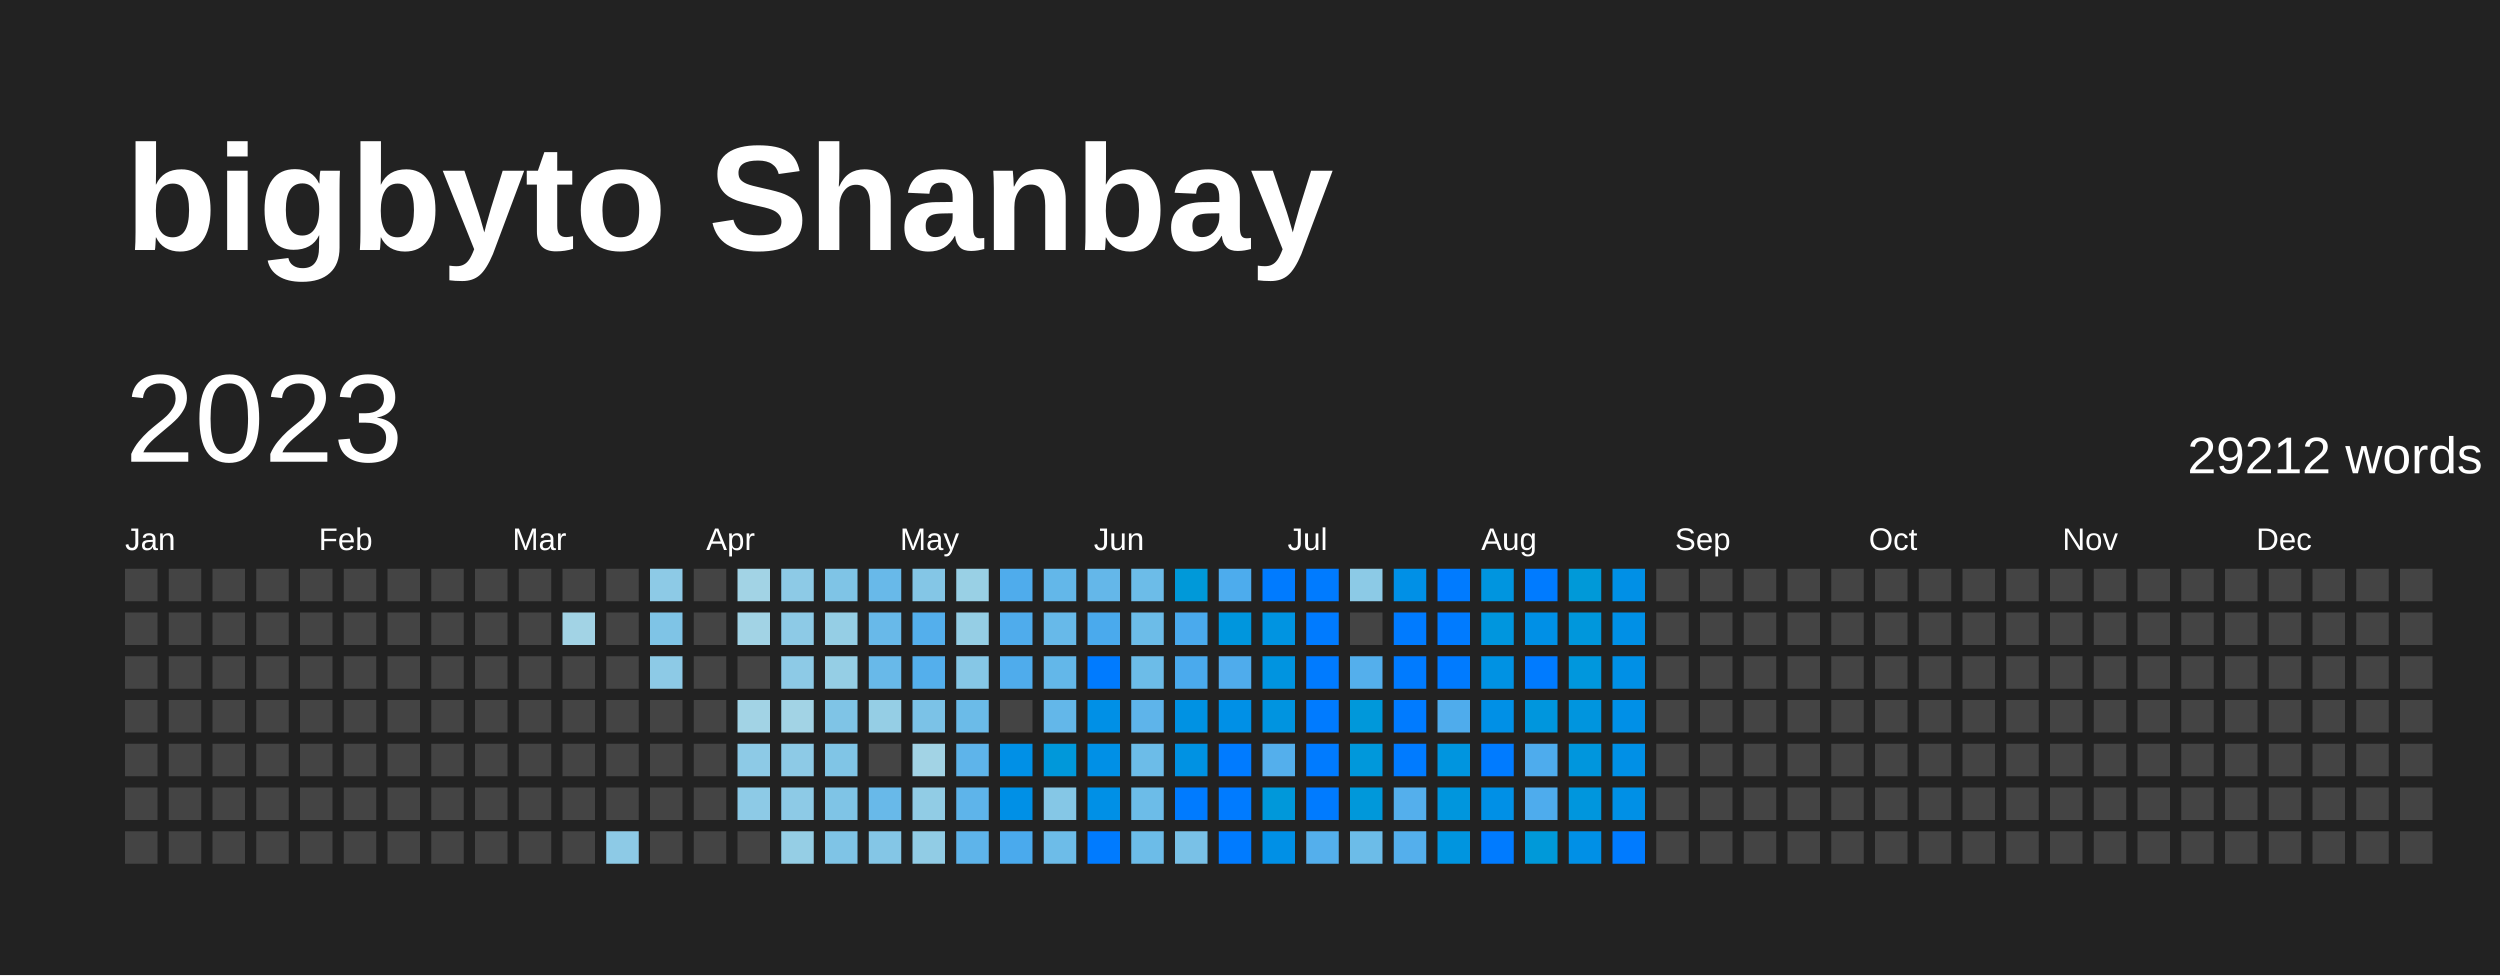
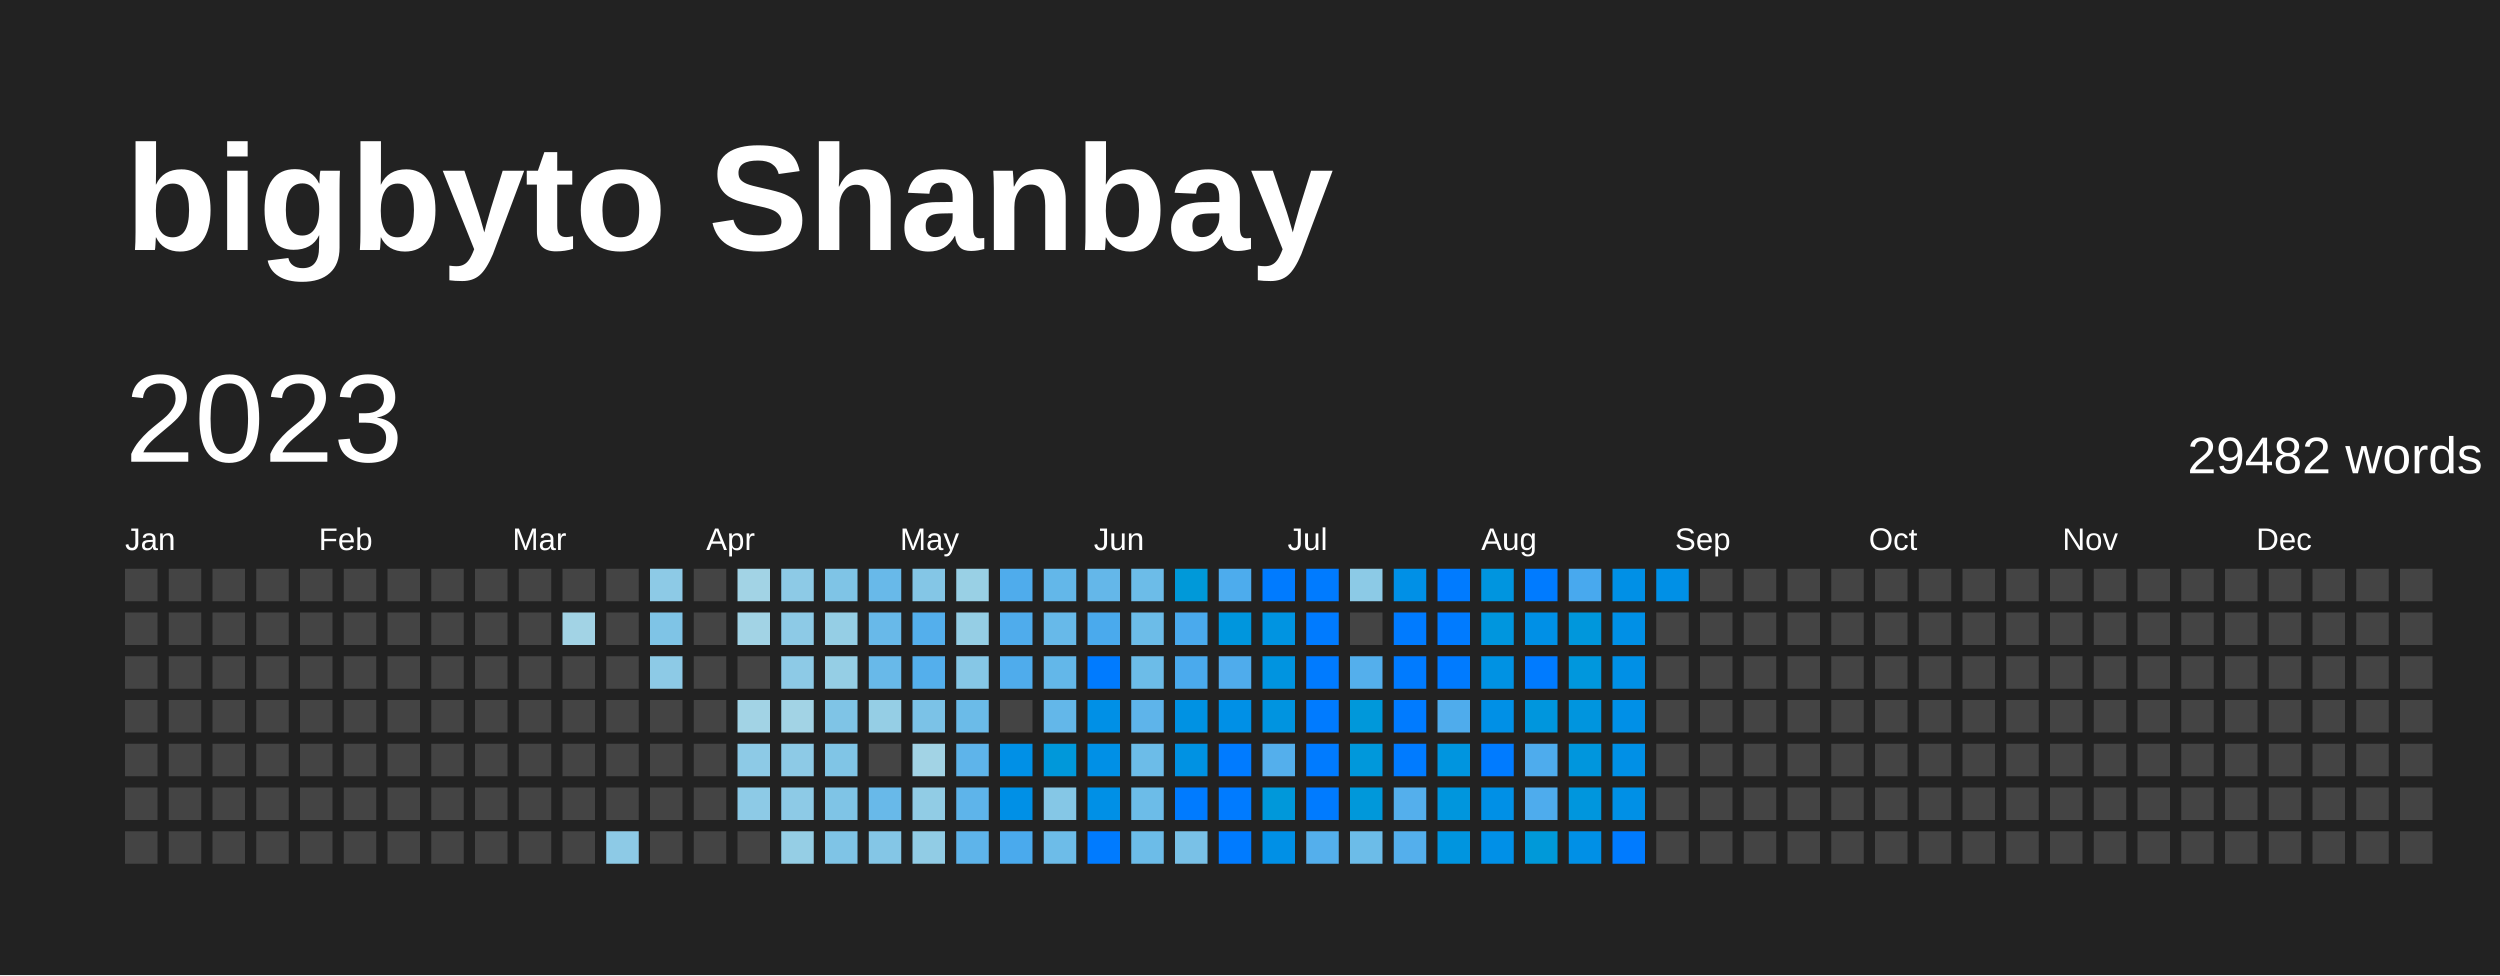
<svg xmlns="http://www.w3.org/2000/svg" baseProfile="full" height="78mm" version="1.1" viewBox="0,0,200,78" width="200mm">
  <defs />
  <rect fill="#222222" height="78" width="200" x="0" y="0" />
  <text fill="#FFFFFF" style="font-size:12px; font-family:Arial; font-weight:bold;" x="10" y="20">bigbyto Shanbay</text>
  <text dominant-baseline="hanging" fill="#FFFFFF" style="font-size:10.0px; font-family:Arial;" x="10" y="30">2023</text>
-   <text dominant-baseline="hanging" fill="#FFFFFF" style="font-size:4.125px; font-family:Arial;" x="175" y="35">29212 words</text>
+   <text dominant-baseline="hanging" fill="#FFFFFF" style="font-size:4.125px; font-family:Arial;" x="175" y="35">29482 words</text>
  <text fill="#FFFFFF" style="font-size:2.5px; font-family:Arial" x="10.0" y="44">Jan</text>
  <text fill="#FFFFFF" style="font-size:2.5px; font-family:Arial" x="25.5" y="44">Feb</text>
  <text fill="#FFFFFF" style="font-size:2.5px; font-family:Arial" x="41.0" y="44">Mar</text>
  <text fill="#FFFFFF" style="font-size:2.5px; font-family:Arial" x="56.5" y="44">Apr</text>
  <text fill="#FFFFFF" style="font-size:2.5px; font-family:Arial" x="72.0" y="44">May</text>
  <text fill="#FFFFFF" style="font-size:2.5px; font-family:Arial" x="87.5" y="44">Jun</text>
  <text fill="#FFFFFF" style="font-size:2.5px; font-family:Arial" x="103.0" y="44">Jul</text>
  <text fill="#FFFFFF" style="font-size:2.5px; font-family:Arial" x="118.5" y="44">Aug</text>
  <text fill="#FFFFFF" style="font-size:2.5px; font-family:Arial" x="134.0" y="44">Sep</text>
  <text fill="#FFFFFF" style="font-size:2.5px; font-family:Arial" x="149.5" y="44">Oct</text>
  <text fill="#FFFFFF" style="font-size:2.5px; font-family:Arial" x="165.0" y="44">Nov</text>
  <text fill="#FFFFFF" style="font-size:2.5px; font-family:Arial" x="180.5" y="44">Dec</text>
  <rect fill="#444444" height="2.6" width="2.6" x="10.0" y="45.5" />
  <rect fill="#444444" height="2.6" width="2.6" x="10.0" y="49.0" />
  <rect fill="#444444" height="2.6" width="2.6" x="10.0" y="52.5" />
  <rect fill="#444444" height="2.6" width="2.6" x="10.0" y="56.0" />
  <rect fill="#444444" height="2.6" width="2.6" x="10.0" y="59.5" />
  <rect fill="#444444" height="2.6" width="2.6" x="10.0" y="63.0" />
  <rect fill="#444444" height="2.6" width="2.6" x="10.0" y="66.5" />
  <rect fill="#444444" height="2.6" width="2.6" x="13.5" y="45.5" />
  <rect fill="#444444" height="2.6" width="2.6" x="13.5" y="49.0" />
  <rect fill="#444444" height="2.6" width="2.6" x="13.5" y="52.5" />
  <rect fill="#444444" height="2.6" width="2.6" x="13.5" y="56.0" />
  <rect fill="#444444" height="2.6" width="2.6" x="13.5" y="59.5" />
  <rect fill="#444444" height="2.6" width="2.6" x="13.5" y="63.0" />
  <rect fill="#444444" height="2.6" width="2.6" x="13.5" y="66.5" />
  <rect fill="#444444" height="2.6" width="2.6" x="17.0" y="45.5" />
  <rect fill="#444444" height="2.6" width="2.6" x="17.0" y="49.0" />
  <rect fill="#444444" height="2.6" width="2.6" x="17.0" y="52.5" />
  <rect fill="#444444" height="2.6" width="2.6" x="17.0" y="56.0" />
  <rect fill="#444444" height="2.6" width="2.6" x="17.0" y="59.5" />
  <rect fill="#444444" height="2.6" width="2.6" x="17.0" y="63.0" />
  <rect fill="#444444" height="2.6" width="2.6" x="17.0" y="66.5" />
  <rect fill="#444444" height="2.6" width="2.6" x="20.5" y="45.5" />
  <rect fill="#444444" height="2.6" width="2.6" x="20.5" y="49.0" />
  <rect fill="#444444" height="2.6" width="2.6" x="20.5" y="52.5" />
  <rect fill="#444444" height="2.6" width="2.6" x="20.5" y="56.0" />
  <rect fill="#444444" height="2.6" width="2.6" x="20.5" y="59.5" />
  <rect fill="#444444" height="2.6" width="2.6" x="20.5" y="63.0" />
  <rect fill="#444444" height="2.6" width="2.6" x="20.5" y="66.5" />
  <rect fill="#444444" height="2.6" width="2.6" x="24.0" y="45.5" />
  <rect fill="#444444" height="2.6" width="2.6" x="24.0" y="49.0" />
  <rect fill="#444444" height="2.6" width="2.6" x="24.0" y="52.5" />
  <rect fill="#444444" height="2.6" width="2.6" x="24.0" y="56.0" />
  <rect fill="#444444" height="2.6" width="2.6" x="24.0" y="59.5" />
  <rect fill="#444444" height="2.6" width="2.6" x="24.0" y="63.0" />
  <rect fill="#444444" height="2.6" width="2.6" x="24.0" y="66.5" />
  <rect fill="#444444" height="2.6" width="2.6" x="27.5" y="45.5" />
  <rect fill="#444444" height="2.6" width="2.6" x="27.5" y="49.0" />
  <rect fill="#444444" height="2.6" width="2.6" x="27.5" y="52.5" />
  <rect fill="#444444" height="2.6" width="2.6" x="27.5" y="56.0" />
  <rect fill="#444444" height="2.6" width="2.6" x="27.5" y="59.5" />
  <rect fill="#444444" height="2.6" width="2.6" x="27.5" y="63.0" />
  <rect fill="#444444" height="2.6" width="2.6" x="27.5" y="66.5" />
  <rect fill="#444444" height="2.6" width="2.6" x="31.0" y="45.5" />
  <rect fill="#444444" height="2.6" width="2.6" x="31.0" y="49.0" />
  <rect fill="#444444" height="2.6" width="2.6" x="31.0" y="52.5" />
  <rect fill="#444444" height="2.6" width="2.6" x="31.0" y="56.0" />
  <rect fill="#444444" height="2.6" width="2.6" x="31.0" y="59.5" />
  <rect fill="#444444" height="2.6" width="2.6" x="31.0" y="63.0" />
  <rect fill="#444444" height="2.6" width="2.6" x="31.0" y="66.5" />
  <rect fill="#444444" height="2.6" width="2.6" x="34.5" y="45.5" />
  <rect fill="#444444" height="2.6" width="2.6" x="34.5" y="49.0" />
  <rect fill="#444444" height="2.6" width="2.6" x="34.5" y="52.5" />
  <rect fill="#444444" height="2.6" width="2.6" x="34.5" y="56.0" />
  <rect fill="#444444" height="2.6" width="2.6" x="34.5" y="59.5" />
  <rect fill="#444444" height="2.6" width="2.6" x="34.5" y="63.0" />
  <rect fill="#444444" height="2.6" width="2.6" x="34.5" y="66.5" />
  <rect fill="#444444" height="2.6" width="2.6" x="38.0" y="45.5" />
  <rect fill="#444444" height="2.6" width="2.6" x="38.0" y="49.0" />
  <rect fill="#444444" height="2.6" width="2.6" x="38.0" y="52.5" />
  <rect fill="#444444" height="2.6" width="2.6" x="38.0" y="56.0" />
  <rect fill="#444444" height="2.6" width="2.6" x="38.0" y="59.5" />
  <rect fill="#444444" height="2.6" width="2.6" x="38.0" y="63.0" />
  <rect fill="#444444" height="2.6" width="2.6" x="38.0" y="66.5" />
  <rect fill="#444444" height="2.6" width="2.6" x="41.5" y="45.5" />
  <rect fill="#444444" height="2.6" width="2.6" x="41.5" y="49.0" />
  <rect fill="#444444" height="2.6" width="2.6" x="41.5" y="52.5" />
  <rect fill="#444444" height="2.6" width="2.6" x="41.5" y="56.0" />
  <rect fill="#444444" height="2.6" width="2.6" x="41.5" y="59.5" />
  <rect fill="#444444" height="2.6" width="2.6" x="41.5" y="63.0" />
  <rect fill="#444444" height="2.6" width="2.6" x="41.5" y="66.5" />
  <rect fill="#444444" height="2.6" width="2.6" x="45.0" y="45.5" />
  <rect fill="#a2d3e5" height="2.6" width="2.6" x="45.0" y="49.0" />
  <rect fill="#444444" height="2.6" width="2.6" x="45.0" y="52.5" />
  <rect fill="#444444" height="2.6" width="2.6" x="45.0" y="56.0" />
  <rect fill="#444444" height="2.6" width="2.6" x="45.0" y="59.5" />
  <rect fill="#444444" height="2.6" width="2.6" x="45.0" y="63.0" />
  <rect fill="#444444" height="2.6" width="2.6" x="45.0" y="66.5" />
  <rect fill="#444444" height="2.6" width="2.6" x="48.5" y="45.5" />
  <rect fill="#444444" height="2.6" width="2.6" x="48.5" y="49.0" />
  <rect fill="#444444" height="2.6" width="2.6" x="48.5" y="52.5" />
  <rect fill="#444444" height="2.6" width="2.6" x="48.5" y="56.0" />
  <rect fill="#444444" height="2.6" width="2.6" x="48.5" y="59.5" />
  <rect fill="#444444" height="2.6" width="2.6" x="48.5" y="63.0" />
  <rect fill="#8dcae6" height="2.6" width="2.6" x="48.5" y="66.5" />
  <rect fill="#8dcae6" height="2.6" width="2.6" x="52.0" y="45.5" />
  <rect fill="#7fc4e6" height="2.6" width="2.6" x="52.0" y="49.0" />
  <rect fill="#8dcae6" height="2.6" width="2.6" x="52.0" y="52.5" />
  <rect fill="#444444" height="2.6" width="2.6" x="52.0" y="56.0" />
  <rect fill="#444444" height="2.6" width="2.6" x="52.0" y="59.5" />
  <rect fill="#444444" height="2.6" width="2.6" x="52.0" y="63.0" />
  <rect fill="#444444" height="2.6" width="2.6" x="52.0" y="66.5" />
  <rect fill="#444444" height="2.6" width="2.6" x="55.5" y="45.5" />
  <rect fill="#444444" height="2.6" width="2.6" x="55.5" y="49.0" />
  <rect fill="#444444" height="2.6" width="2.6" x="55.5" y="52.5" />
  <rect fill="#444444" height="2.6" width="2.6" x="55.5" y="56.0" />
  <rect fill="#444444" height="2.6" width="2.6" x="55.5" y="59.5" />
  <rect fill="#444444" height="2.6" width="2.6" x="55.5" y="63.0" />
  <rect fill="#444444" height="2.6" width="2.6" x="55.5" y="66.5" />
  <rect fill="#a2d3e5" height="2.6" width="2.6" x="59.0" y="45.5" />
  <rect fill="#a2d3e5" height="2.6" width="2.6" x="59.0" y="49.0" />
  <rect fill="#444444" height="2.6" width="2.6" x="59.0" y="52.5" />
  <rect fill="#a2d3e5" height="2.6" width="2.6" x="59.0" y="56.0" />
  <rect fill="#8dcae6" height="2.6" width="2.6" x="59.0" y="59.5" />
  <rect fill="#8dcae6" height="2.6" width="2.6" x="59.0" y="63.0" />
  <rect fill="#444444" height="2.6" width="2.6" x="59.0" y="66.5" />
  <rect fill="#8dcae6" height="2.6" width="2.6" x="62.5" y="45.5" />
  <rect fill="#8dcae6" height="2.6" width="2.6" x="62.5" y="49.0" />
  <rect fill="#8dcae6" height="2.6" width="2.6" x="62.5" y="52.5" />
  <rect fill="#a2d3e5" height="2.6" width="2.6" x="62.5" y="56.0" />
  <rect fill="#8dcae6" height="2.6" width="2.6" x="62.5" y="59.5" />
  <rect fill="#8dcae6" height="2.6" width="2.6" x="62.5" y="63.0" />
  <rect fill="#95cee5" height="2.6" width="2.6" x="62.5" y="66.5" />
  <rect fill="#7fc4e6" height="2.6" width="2.6" x="66.0" y="45.5" />
  <rect fill="#95cee5" height="2.6" width="2.6" x="66.0" y="49.0" />
  <rect fill="#95cee5" height="2.6" width="2.6" x="66.0" y="52.5" />
  <rect fill="#7fc4e6" height="2.6" width="2.6" x="66.0" y="56.0" />
  <rect fill="#80c5e6" height="2.6" width="2.6" x="66.0" y="59.5" />
  <rect fill="#7fc4e6" height="2.6" width="2.6" x="66.0" y="63.0" />
  <rect fill="#7fc4e6" height="2.6" width="2.6" x="66.0" y="66.5" />
  <rect fill="#68b9e9" height="2.6" width="2.6" x="69.5" y="45.5" />
  <rect fill="#68b9e9" height="2.6" width="2.6" x="69.5" y="49.0" />
  <rect fill="#68b9e9" height="2.6" width="2.6" x="69.5" y="52.5" />
  <rect fill="#95cee5" height="2.6" width="2.6" x="69.5" y="56.0" />
  <rect fill="#444444" height="2.6" width="2.6" x="69.5" y="59.5" />
  <rect fill="#68b9e9" height="2.6" width="2.6" x="69.5" y="63.0" />
  <rect fill="#84c6e6" height="2.6" width="2.6" x="69.5" y="66.5" />
  <rect fill="#84c6e6" height="2.6" width="2.6" x="73.0" y="45.5" />
  <rect fill="#54afec" height="2.6" width="2.6" x="73.0" y="49.0" />
  <rect fill="#54afec" height="2.6" width="2.6" x="73.0" y="52.5" />
  <rect fill="#7bc2e7" height="2.6" width="2.6" x="73.0" y="56.0" />
  <rect fill="#a2d3e5" height="2.6" width="2.6" x="73.0" y="59.5" />
  <rect fill="#91cce5" height="2.6" width="2.6" x="73.0" y="63.0" />
  <rect fill="#91cce5" height="2.6" width="2.6" x="73.0" y="66.5" />
  <rect fill="#99d0e5" height="2.6" width="2.6" x="76.5" y="45.5" />
  <rect fill="#95cee5" height="2.6" width="2.6" x="76.5" y="49.0" />
  <rect fill="#86c7e6" height="2.6" width="2.6" x="76.5" y="52.5" />
  <rect fill="#6bbbe8" height="2.6" width="2.6" x="76.5" y="56.0" />
  <rect fill="#5eb4ea" height="2.6" width="2.6" x="76.5" y="59.5" />
  <rect fill="#5eb4ea" height="2.6" width="2.6" x="76.5" y="63.0" />
  <rect fill="#5eb4ea" height="2.6" width="2.6" x="76.5" y="66.5" />
  <rect fill="#4facec" height="2.6" width="2.6" x="80.0" y="45.5" />
  <rect fill="#4facec" height="2.6" width="2.6" x="80.0" y="49.0" />
  <rect fill="#4facec" height="2.6" width="2.6" x="80.0" y="52.5" />
  <rect fill="#444444" height="2.6" width="2.6" x="80.0" y="56.0" />
  <rect fill="#0090e6" height="2.6" width="2.6" x="80.0" y="59.5" />
  <rect fill="#0090e6" height="2.6" width="2.6" x="80.0" y="63.0" />
  <rect fill="#4aaaed" height="2.6" width="2.6" x="80.0" y="66.5" />
  <rect fill="#63b7e9" height="2.6" width="2.6" x="83.5" y="45.5" />
  <rect fill="#67b9e9" height="2.6" width="2.6" x="83.5" y="49.0" />
  <rect fill="#63b7e9" height="2.6" width="2.6" x="83.5" y="52.5" />
  <rect fill="#63b7e9" height="2.6" width="2.6" x="83.5" y="56.0" />
  <rect fill="#0098da" height="2.6" width="2.6" x="83.5" y="59.5" />
  <rect fill="#85c7e6" height="2.6" width="2.6" x="83.5" y="63.0" />
  <rect fill="#6dbce8" height="2.6" width="2.6" x="83.5" y="66.5" />
  <rect fill="#64b7e9" height="2.6" width="2.6" x="87.0" y="45.5" />
  <rect fill="#4aaaed" height="2.6" width="2.6" x="87.0" y="49.0" />
  <rect fill="#007BFF" height="2.6" width="2.6" x="87.0" y="52.5" />
  <rect fill="#0090e6" height="2.6" width="2.6" x="87.0" y="56.0" />
  <rect fill="#0090e6" height="2.6" width="2.6" x="87.0" y="59.5" />
  <rect fill="#0090e6" height="2.6" width="2.6" x="87.0" y="63.0" />
  <rect fill="#007BFF" height="2.6" width="2.6" x="87.0" y="66.5" />
  <rect fill="#6cbce8" height="2.6" width="2.6" x="90.5" y="45.5" />
  <rect fill="#6cbce8" height="2.6" width="2.6" x="90.5" y="49.0" />
  <rect fill="#6cbce8" height="2.6" width="2.6" x="90.5" y="52.5" />
  <rect fill="#5eb4ea" height="2.6" width="2.6" x="90.5" y="56.0" />
  <rect fill="#6cbce8" height="2.6" width="2.6" x="90.5" y="59.5" />
  <rect fill="#6cbce8" height="2.6" width="2.6" x="90.5" y="63.0" />
  <rect fill="#6cbce8" height="2.6" width="2.6" x="90.5" y="66.5" />
  <rect fill="#0099d9" height="2.6" width="2.6" x="94.0" y="45.5" />
  <rect fill="#4aaaed" height="2.6" width="2.6" x="94.0" y="49.0" />
  <rect fill="#4aaaed" height="2.6" width="2.6" x="94.0" y="52.5" />
  <rect fill="#0092e3" height="2.6" width="2.6" x="94.0" y="56.0" />
  <rect fill="#0092e3" height="2.6" width="2.6" x="94.0" y="59.5" />
  <rect fill="#007BFF" height="2.6" width="2.6" x="94.0" y="63.0" />
  <rect fill="#79c1e7" height="2.6" width="2.6" x="94.0" y="66.5" />
  <rect fill="#4daced" height="2.6" width="2.6" x="97.5" y="45.5" />
  <rect fill="#0096dd" height="2.6" width="2.6" x="97.5" y="49.0" />
  <rect fill="#4facec" height="2.6" width="2.6" x="97.5" y="52.5" />
  <rect fill="#0090e6" height="2.6" width="2.6" x="97.5" y="56.0" />
  <rect fill="#007BFF" height="2.6" width="2.6" x="97.5" y="59.5" />
  <rect fill="#007BFF" height="2.6" width="2.6" x="97.5" y="63.0" />
  <rect fill="#007BFF" height="2.6" width="2.6" x="97.5" y="66.5" />
  <rect fill="#007BFF" height="2.6" width="2.6" x="101.0" y="45.5" />
  <rect fill="#0094e1" height="2.6" width="2.6" x="101.0" y="49.0" />
  <rect fill="#0094e0" height="2.6" width="2.6" x="101.0" y="52.5" />
  <rect fill="#0094e0" height="2.6" width="2.6" x="101.0" y="56.0" />
  <rect fill="#54afec" height="2.6" width="2.6" x="101.0" y="59.5" />
  <rect fill="#0098da" height="2.6" width="2.6" x="101.0" y="63.0" />
  <rect fill="#0090e6" height="2.6" width="2.6" x="101.0" y="66.5" />
  <rect fill="#007BFF" height="2.6" width="2.6" x="104.5" y="45.5" />
  <rect fill="#007BFF" height="2.6" width="2.6" x="104.5" y="49.0" />
  <rect fill="#007BFF" height="2.6" width="2.6" x="104.5" y="52.5" />
  <rect fill="#007BFF" height="2.6" width="2.6" x="104.5" y="56.0" />
  <rect fill="#007BFF" height="2.6" width="2.6" x="104.5" y="59.5" />
  <rect fill="#007BFF" height="2.6" width="2.6" x="104.5" y="63.0" />
  <rect fill="#54afec" height="2.6" width="2.6" x="104.5" y="66.5" />
  <rect fill="#8ccae6" height="2.6" width="2.6" x="108.0" y="45.5" />
  <rect fill="#444444" height="2.6" width="2.6" x="108.0" y="49.0" />
  <rect fill="#54afec" height="2.6" width="2.6" x="108.0" y="52.5" />
  <rect fill="#0098da" height="2.6" width="2.6" x="108.0" y="56.0" />
  <rect fill="#0098db" height="2.6" width="2.6" x="108.0" y="59.5" />
  <rect fill="#0098da" height="2.6" width="2.6" x="108.0" y="63.0" />
  <rect fill="#6cbce8" height="2.6" width="2.6" x="108.0" y="66.5" />
  <rect fill="#0090e6" height="2.6" width="2.6" x="111.5" y="45.5" />
  <rect fill="#007BFF" height="2.6" width="2.6" x="111.5" y="49.0" />
  <rect fill="#007BFF" height="2.6" width="2.6" x="111.5" y="52.5" />
  <rect fill="#007BFF" height="2.6" width="2.6" x="111.5" y="56.0" />
  <rect fill="#007BFF" height="2.6" width="2.6" x="111.5" y="59.5" />
  <rect fill="#54afec" height="2.6" width="2.6" x="111.5" y="63.0" />
  <rect fill="#54afec" height="2.6" width="2.6" x="111.5" y="66.5" />
  <rect fill="#007BFF" height="2.6" width="2.6" x="115.0" y="45.5" />
  <rect fill="#007BFF" height="2.6" width="2.6" x="115.0" y="49.0" />
  <rect fill="#007BFF" height="2.6" width="2.6" x="115.0" y="52.5" />
  <rect fill="#4facec" height="2.6" width="2.6" x="115.0" y="56.0" />
  <rect fill="#0095df" height="2.6" width="2.6" x="115.0" y="59.5" />
  <rect fill="#0096dd" height="2.6" width="2.6" x="115.0" y="63.0" />
  <rect fill="#0095df" height="2.6" width="2.6" x="115.0" y="66.5" />
  <rect fill="#0095df" height="2.6" width="2.6" x="118.5" y="45.5" />
  <rect fill="#0096de" height="2.6" width="2.6" x="118.5" y="49.0" />
  <rect fill="#0092e3" height="2.6" width="2.6" x="118.5" y="52.5" />
  <rect fill="#0090e6" height="2.6" width="2.6" x="118.5" y="56.0" />
  <rect fill="#007BFF" height="2.6" width="2.6" x="118.5" y="59.5" />
  <rect fill="#0090e6" height="2.6" width="2.6" x="118.5" y="63.0" />
-   <rect fill="#007BFF" height="2.6" width="2.6" x="118.5" y="66.5" />
+   <rect fill="#0090e7" height="2.6" width="2.6" x="118.5" y="66.5" />
  <rect fill="#007BFF" height="2.6" width="2.6" x="122.0" y="45.5" />
  <rect fill="#0090e6" height="2.6" width="2.6" x="122.0" y="49.0" />
  <rect fill="#007BFF" height="2.6" width="2.6" x="122.0" y="52.5" />
  <rect fill="#0096dd" height="2.6" width="2.6" x="122.0" y="56.0" />
  <rect fill="#4eaced" height="2.6" width="2.6" x="122.0" y="59.5" />
  <rect fill="#4eaced" height="2.6" width="2.6" x="122.0" y="63.0" />
  <rect fill="#0099d9" height="2.6" width="2.6" x="122.0" y="66.5" />
-   <rect fill="#0099d8" height="2.6" width="2.6" x="125.5" y="45.5" />
+   <rect fill="#48a9ee" height="2.6" width="2.6" x="125.5" y="45.5" />
  <rect fill="#0097dc" height="2.6" width="2.6" x="125.5" y="49.0" />
  <rect fill="#0097dd" height="2.6" width="2.6" x="125.5" y="52.5" />
  <rect fill="#0095de" height="2.6" width="2.6" x="125.5" y="56.0" />
  <rect fill="#0096dd" height="2.6" width="2.6" x="125.5" y="59.5" />
  <rect fill="#0096dd" height="2.6" width="2.6" x="125.5" y="63.0" />
  <rect fill="#0090e6" height="2.6" width="2.6" x="125.5" y="66.5" />
  <rect fill="#0090e6" height="2.6" width="2.6" x="129.0" y="45.5" />
  <rect fill="#0090e6" height="2.6" width="2.6" x="129.0" y="49.0" />
  <rect fill="#0090e6" height="2.6" width="2.6" x="129.0" y="52.5" />
  <rect fill="#0090e7" height="2.6" width="2.6" x="129.0" y="56.0" />
  <rect fill="#0090e6" height="2.6" width="2.6" x="129.0" y="59.5" />
  <rect fill="#0090e6" height="2.6" width="2.6" x="129.0" y="63.0" />
  <rect fill="#007BFF" height="2.6" width="2.6" x="129.0" y="66.5" />
-   <rect fill="#444444" height="2.6" width="2.6" x="132.5" y="45.5" />
+   <rect fill="#0090e6" height="2.6" width="2.6" x="132.5" y="45.5" />
  <rect fill="#444444" height="2.6" width="2.6" x="132.5" y="49.0" />
  <rect fill="#444444" height="2.6" width="2.6" x="132.5" y="52.5" />
  <rect fill="#444444" height="2.6" width="2.6" x="132.5" y="56.0" />
  <rect fill="#444444" height="2.6" width="2.6" x="132.5" y="59.5" />
  <rect fill="#444444" height="2.6" width="2.6" x="132.5" y="63.0" />
  <rect fill="#444444" height="2.6" width="2.6" x="132.5" y="66.5" />
  <rect fill="#444444" height="2.6" width="2.6" x="136.0" y="45.5" />
  <rect fill="#444444" height="2.6" width="2.6" x="136.0" y="49.0" />
  <rect fill="#444444" height="2.6" width="2.6" x="136.0" y="52.5" />
  <rect fill="#444444" height="2.6" width="2.6" x="136.0" y="56.0" />
  <rect fill="#444444" height="2.6" width="2.6" x="136.0" y="59.5" />
  <rect fill="#444444" height="2.6" width="2.6" x="136.0" y="63.0" />
  <rect fill="#444444" height="2.6" width="2.6" x="136.0" y="66.5" />
  <rect fill="#444444" height="2.6" width="2.6" x="139.5" y="45.5" />
  <rect fill="#444444" height="2.6" width="2.6" x="139.5" y="49.0" />
  <rect fill="#444444" height="2.6" width="2.6" x="139.5" y="52.5" />
  <rect fill="#444444" height="2.6" width="2.6" x="139.5" y="56.0" />
  <rect fill="#444444" height="2.6" width="2.6" x="139.5" y="59.5" />
  <rect fill="#444444" height="2.6" width="2.6" x="139.5" y="63.0" />
  <rect fill="#444444" height="2.6" width="2.6" x="139.5" y="66.5" />
  <rect fill="#444444" height="2.6" width="2.6" x="143.0" y="45.5" />
  <rect fill="#444444" height="2.6" width="2.6" x="143.0" y="49.0" />
  <rect fill="#444444" height="2.6" width="2.6" x="143.0" y="52.5" />
  <rect fill="#444444" height="2.6" width="2.6" x="143.0" y="56.0" />
  <rect fill="#444444" height="2.6" width="2.6" x="143.0" y="59.5" />
  <rect fill="#444444" height="2.6" width="2.6" x="143.0" y="63.0" />
  <rect fill="#444444" height="2.6" width="2.6" x="143.0" y="66.5" />
  <rect fill="#444444" height="2.6" width="2.6" x="146.5" y="45.5" />
  <rect fill="#444444" height="2.6" width="2.6" x="146.5" y="49.0" />
  <rect fill="#444444" height="2.6" width="2.6" x="146.5" y="52.5" />
  <rect fill="#444444" height="2.6" width="2.6" x="146.5" y="56.0" />
  <rect fill="#444444" height="2.6" width="2.6" x="146.5" y="59.5" />
  <rect fill="#444444" height="2.6" width="2.6" x="146.5" y="63.0" />
  <rect fill="#444444" height="2.6" width="2.6" x="146.5" y="66.5" />
  <rect fill="#444444" height="2.6" width="2.6" x="150.0" y="45.5" />
  <rect fill="#444444" height="2.6" width="2.6" x="150.0" y="49.0" />
  <rect fill="#444444" height="2.6" width="2.6" x="150.0" y="52.5" />
  <rect fill="#444444" height="2.6" width="2.6" x="150.0" y="56.0" />
  <rect fill="#444444" height="2.6" width="2.6" x="150.0" y="59.5" />
  <rect fill="#444444" height="2.6" width="2.6" x="150.0" y="63.0" />
  <rect fill="#444444" height="2.6" width="2.6" x="150.0" y="66.5" />
  <rect fill="#444444" height="2.6" width="2.6" x="153.5" y="45.5" />
  <rect fill="#444444" height="2.6" width="2.6" x="153.5" y="49.0" />
  <rect fill="#444444" height="2.6" width="2.6" x="153.5" y="52.5" />
  <rect fill="#444444" height="2.6" width="2.6" x="153.5" y="56.0" />
  <rect fill="#444444" height="2.6" width="2.6" x="153.5" y="59.5" />
  <rect fill="#444444" height="2.6" width="2.6" x="153.5" y="63.0" />
  <rect fill="#444444" height="2.6" width="2.6" x="153.5" y="66.5" />
  <rect fill="#444444" height="2.6" width="2.6" x="157.0" y="45.5" />
  <rect fill="#444444" height="2.6" width="2.6" x="157.0" y="49.0" />
  <rect fill="#444444" height="2.6" width="2.6" x="157.0" y="52.5" />
  <rect fill="#444444" height="2.6" width="2.6" x="157.0" y="56.0" />
  <rect fill="#444444" height="2.6" width="2.6" x="157.0" y="59.5" />
  <rect fill="#444444" height="2.6" width="2.6" x="157.0" y="63.0" />
  <rect fill="#444444" height="2.6" width="2.6" x="157.0" y="66.5" />
  <rect fill="#444444" height="2.6" width="2.6" x="160.5" y="45.5" />
  <rect fill="#444444" height="2.6" width="2.6" x="160.5" y="49.0" />
  <rect fill="#444444" height="2.6" width="2.6" x="160.5" y="52.5" />
  <rect fill="#444444" height="2.6" width="2.6" x="160.5" y="56.0" />
  <rect fill="#444444" height="2.6" width="2.6" x="160.5" y="59.5" />
  <rect fill="#444444" height="2.6" width="2.6" x="160.5" y="63.0" />
  <rect fill="#444444" height="2.6" width="2.6" x="160.5" y="66.5" />
  <rect fill="#444444" height="2.6" width="2.6" x="164.0" y="45.5" />
  <rect fill="#444444" height="2.6" width="2.6" x="164.0" y="49.0" />
  <rect fill="#444444" height="2.6" width="2.6" x="164.0" y="52.5" />
  <rect fill="#444444" height="2.6" width="2.6" x="164.0" y="56.0" />
  <rect fill="#444444" height="2.6" width="2.6" x="164.0" y="59.5" />
  <rect fill="#444444" height="2.6" width="2.6" x="164.0" y="63.0" />
  <rect fill="#444444" height="2.6" width="2.6" x="164.0" y="66.5" />
  <rect fill="#444444" height="2.6" width="2.6" x="167.5" y="45.5" />
  <rect fill="#444444" height="2.6" width="2.6" x="167.5" y="49.0" />
  <rect fill="#444444" height="2.6" width="2.6" x="167.5" y="52.5" />
  <rect fill="#444444" height="2.6" width="2.6" x="167.5" y="56.0" />
  <rect fill="#444444" height="2.6" width="2.6" x="167.5" y="59.5" />
  <rect fill="#444444" height="2.6" width="2.6" x="167.5" y="63.0" />
  <rect fill="#444444" height="2.6" width="2.6" x="167.5" y="66.5" />
  <rect fill="#444444" height="2.6" width="2.6" x="171.0" y="45.5" />
  <rect fill="#444444" height="2.6" width="2.6" x="171.0" y="49.0" />
  <rect fill="#444444" height="2.6" width="2.6" x="171.0" y="52.5" />
  <rect fill="#444444" height="2.6" width="2.6" x="171.0" y="56.0" />
  <rect fill="#444444" height="2.6" width="2.6" x="171.0" y="59.5" />
  <rect fill="#444444" height="2.6" width="2.6" x="171.0" y="63.0" />
  <rect fill="#444444" height="2.6" width="2.6" x="171.0" y="66.5" />
  <rect fill="#444444" height="2.6" width="2.6" x="174.5" y="45.5" />
  <rect fill="#444444" height="2.6" width="2.6" x="174.5" y="49.0" />
  <rect fill="#444444" height="2.6" width="2.6" x="174.5" y="52.5" />
  <rect fill="#444444" height="2.6" width="2.6" x="174.5" y="56.0" />
  <rect fill="#444444" height="2.6" width="2.6" x="174.5" y="59.5" />
  <rect fill="#444444" height="2.6" width="2.6" x="174.5" y="63.0" />
  <rect fill="#444444" height="2.6" width="2.6" x="174.5" y="66.5" />
  <rect fill="#444444" height="2.6" width="2.6" x="178.0" y="45.5" />
  <rect fill="#444444" height="2.6" width="2.6" x="178.0" y="49.0" />
  <rect fill="#444444" height="2.6" width="2.6" x="178.0" y="52.5" />
  <rect fill="#444444" height="2.6" width="2.6" x="178.0" y="56.0" />
  <rect fill="#444444" height="2.6" width="2.6" x="178.0" y="59.5" />
  <rect fill="#444444" height="2.6" width="2.6" x="178.0" y="63.0" />
  <rect fill="#444444" height="2.6" width="2.6" x="178.0" y="66.5" />
  <rect fill="#444444" height="2.6" width="2.6" x="181.5" y="45.5" />
  <rect fill="#444444" height="2.6" width="2.6" x="181.5" y="49.0" />
  <rect fill="#444444" height="2.6" width="2.6" x="181.5" y="52.5" />
  <rect fill="#444444" height="2.6" width="2.6" x="181.5" y="56.0" />
  <rect fill="#444444" height="2.6" width="2.6" x="181.5" y="59.5" />
  <rect fill="#444444" height="2.6" width="2.6" x="181.5" y="63.0" />
  <rect fill="#444444" height="2.6" width="2.6" x="181.5" y="66.5" />
  <rect fill="#444444" height="2.6" width="2.6" x="185.0" y="45.5" />
  <rect fill="#444444" height="2.6" width="2.6" x="185.0" y="49.0" />
  <rect fill="#444444" height="2.6" width="2.6" x="185.0" y="52.5" />
  <rect fill="#444444" height="2.6" width="2.6" x="185.0" y="56.0" />
  <rect fill="#444444" height="2.6" width="2.6" x="185.0" y="59.5" />
  <rect fill="#444444" height="2.6" width="2.6" x="185.0" y="63.0" />
  <rect fill="#444444" height="2.6" width="2.6" x="185.0" y="66.5" />
  <rect fill="#444444" height="2.6" width="2.6" x="188.5" y="45.5" />
  <rect fill="#444444" height="2.6" width="2.6" x="188.5" y="49.0" />
  <rect fill="#444444" height="2.6" width="2.6" x="188.5" y="52.5" />
  <rect fill="#444444" height="2.6" width="2.6" x="188.5" y="56.0" />
  <rect fill="#444444" height="2.6" width="2.6" x="188.5" y="59.5" />
  <rect fill="#444444" height="2.6" width="2.6" x="188.5" y="63.0" />
  <rect fill="#444444" height="2.6" width="2.6" x="188.5" y="66.5" />
  <rect fill="#444444" height="2.6" width="2.6" x="192.0" y="45.5" />
  <rect fill="#444444" height="2.6" width="2.6" x="192.0" y="49.0" />
  <rect fill="#444444" height="2.6" width="2.6" x="192.0" y="52.5" />
  <rect fill="#444444" height="2.6" width="2.6" x="192.0" y="56.0" />
  <rect fill="#444444" height="2.6" width="2.6" x="192.0" y="59.5" />
  <rect fill="#444444" height="2.6" width="2.6" x="192.0" y="63.0" />
  <rect fill="#444444" height="2.6" width="2.6" x="192.0" y="66.5" />
</svg>
